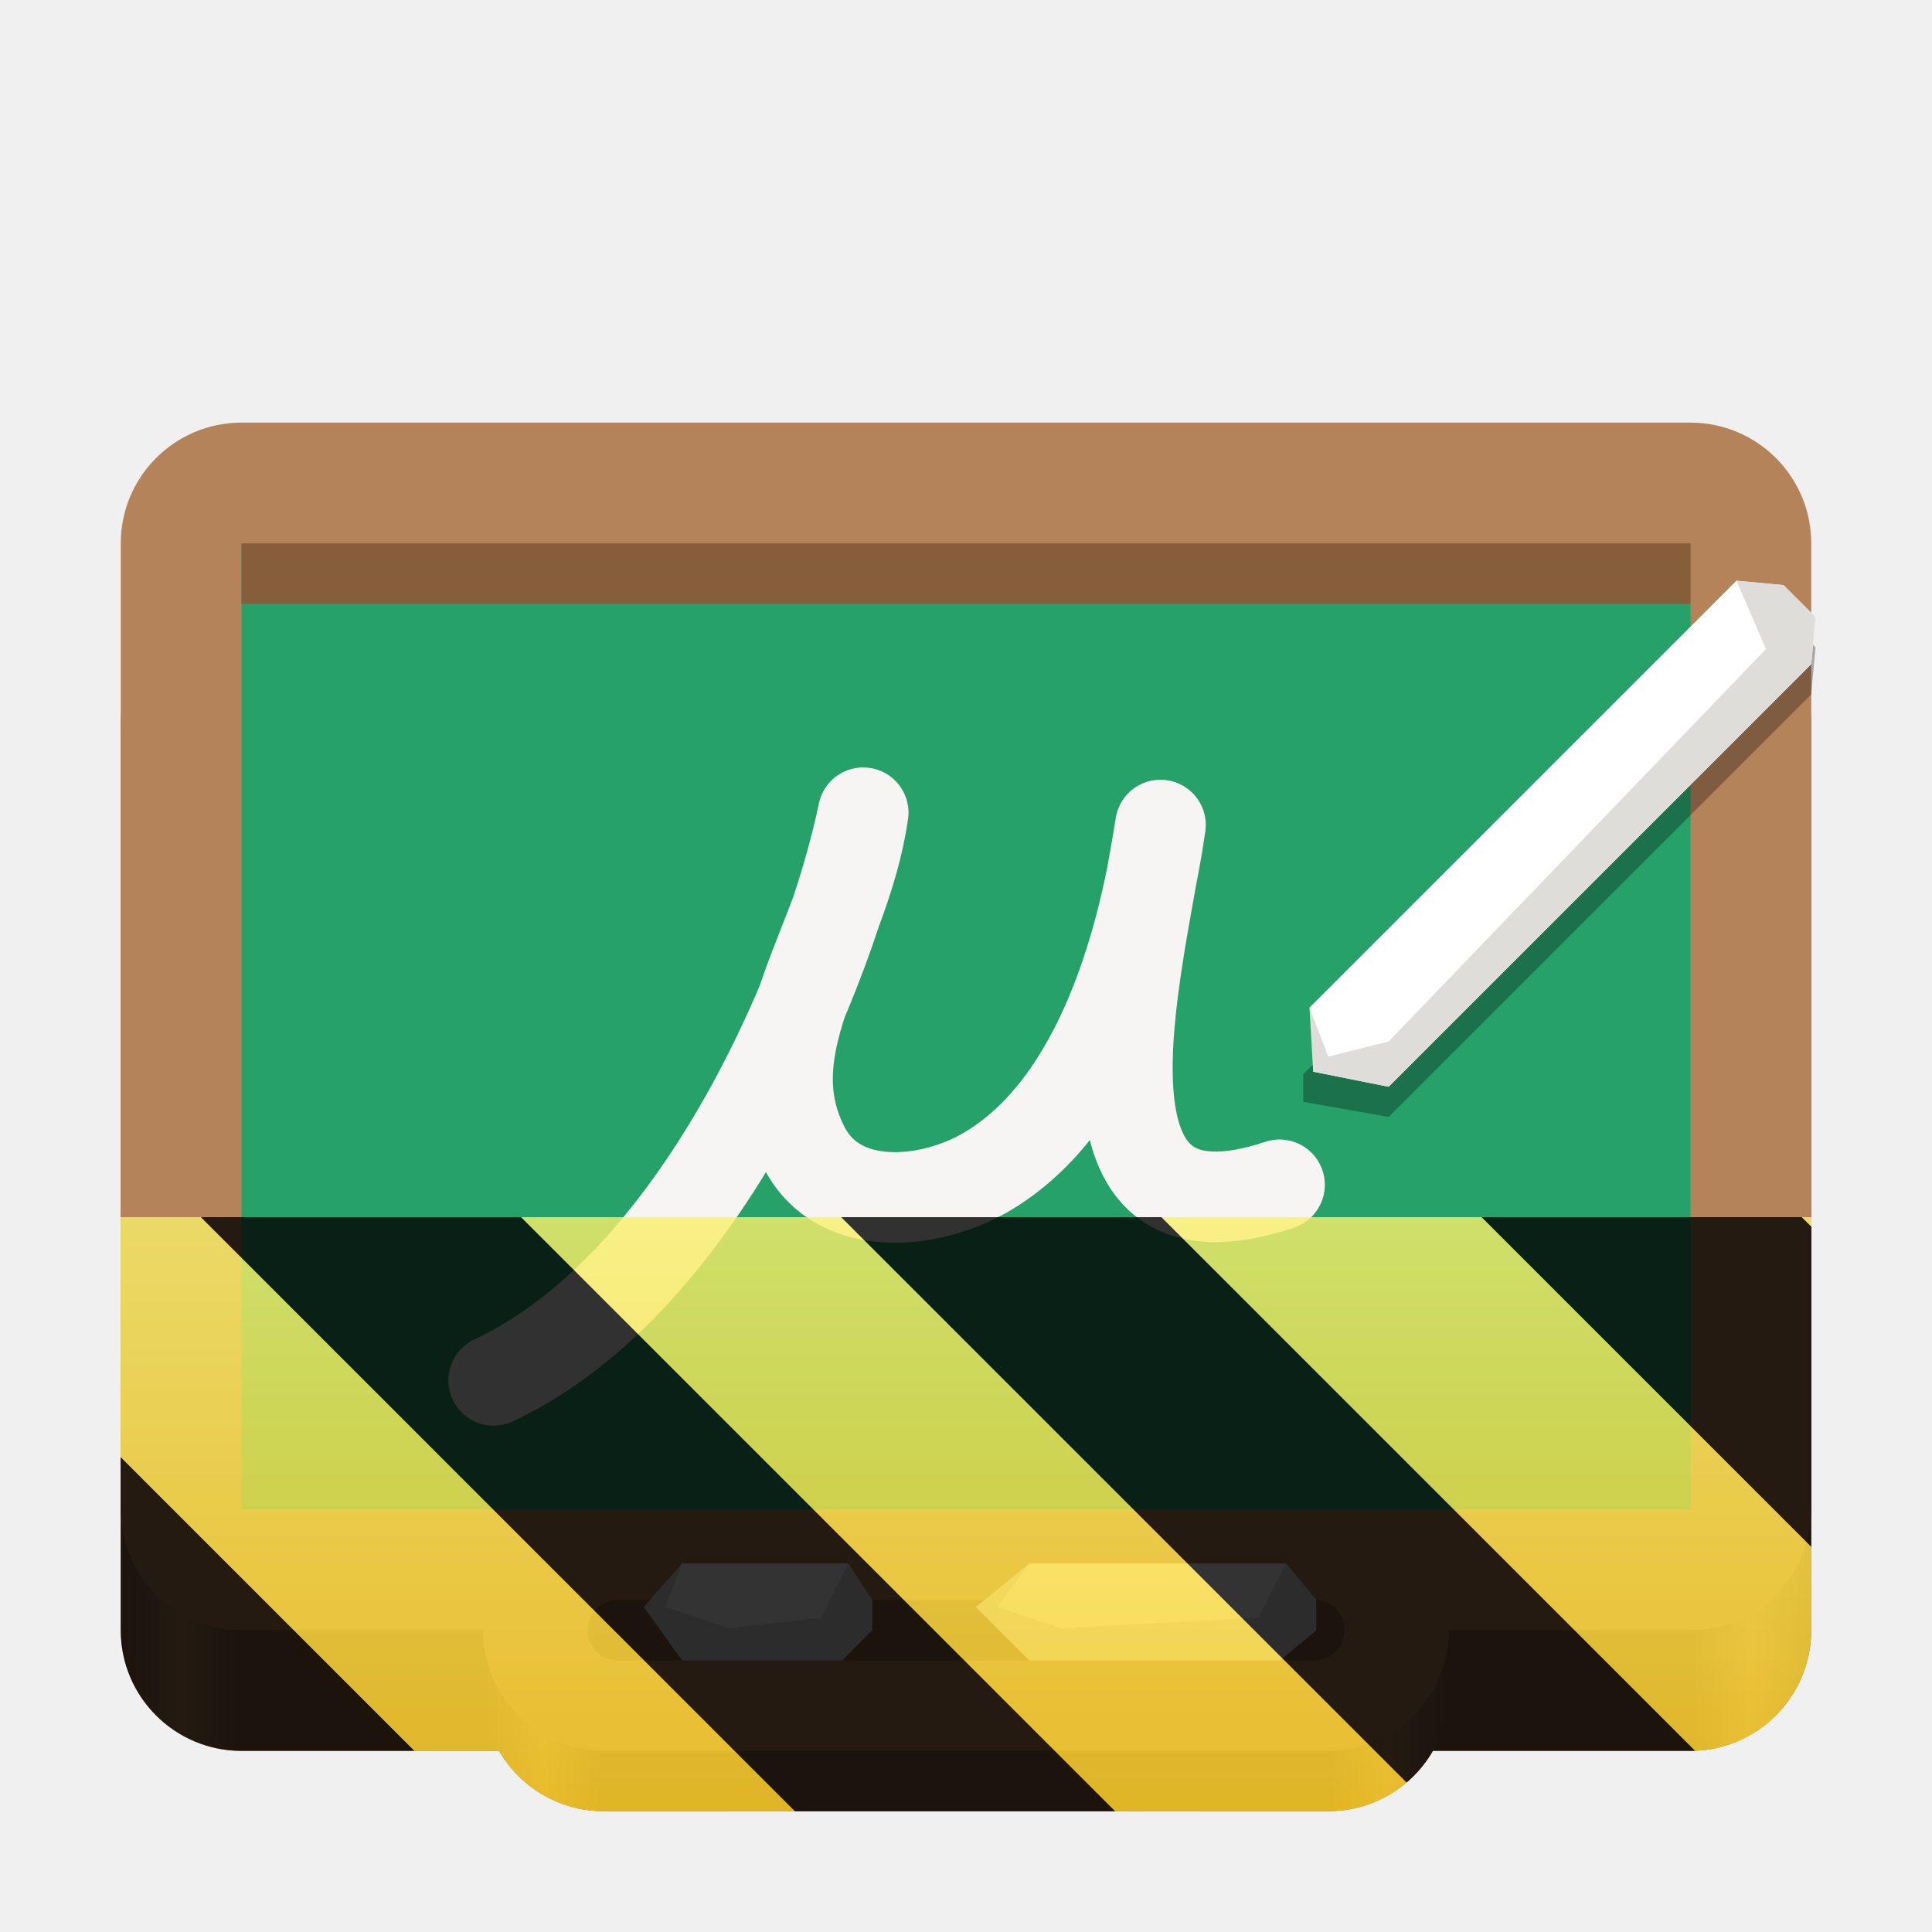
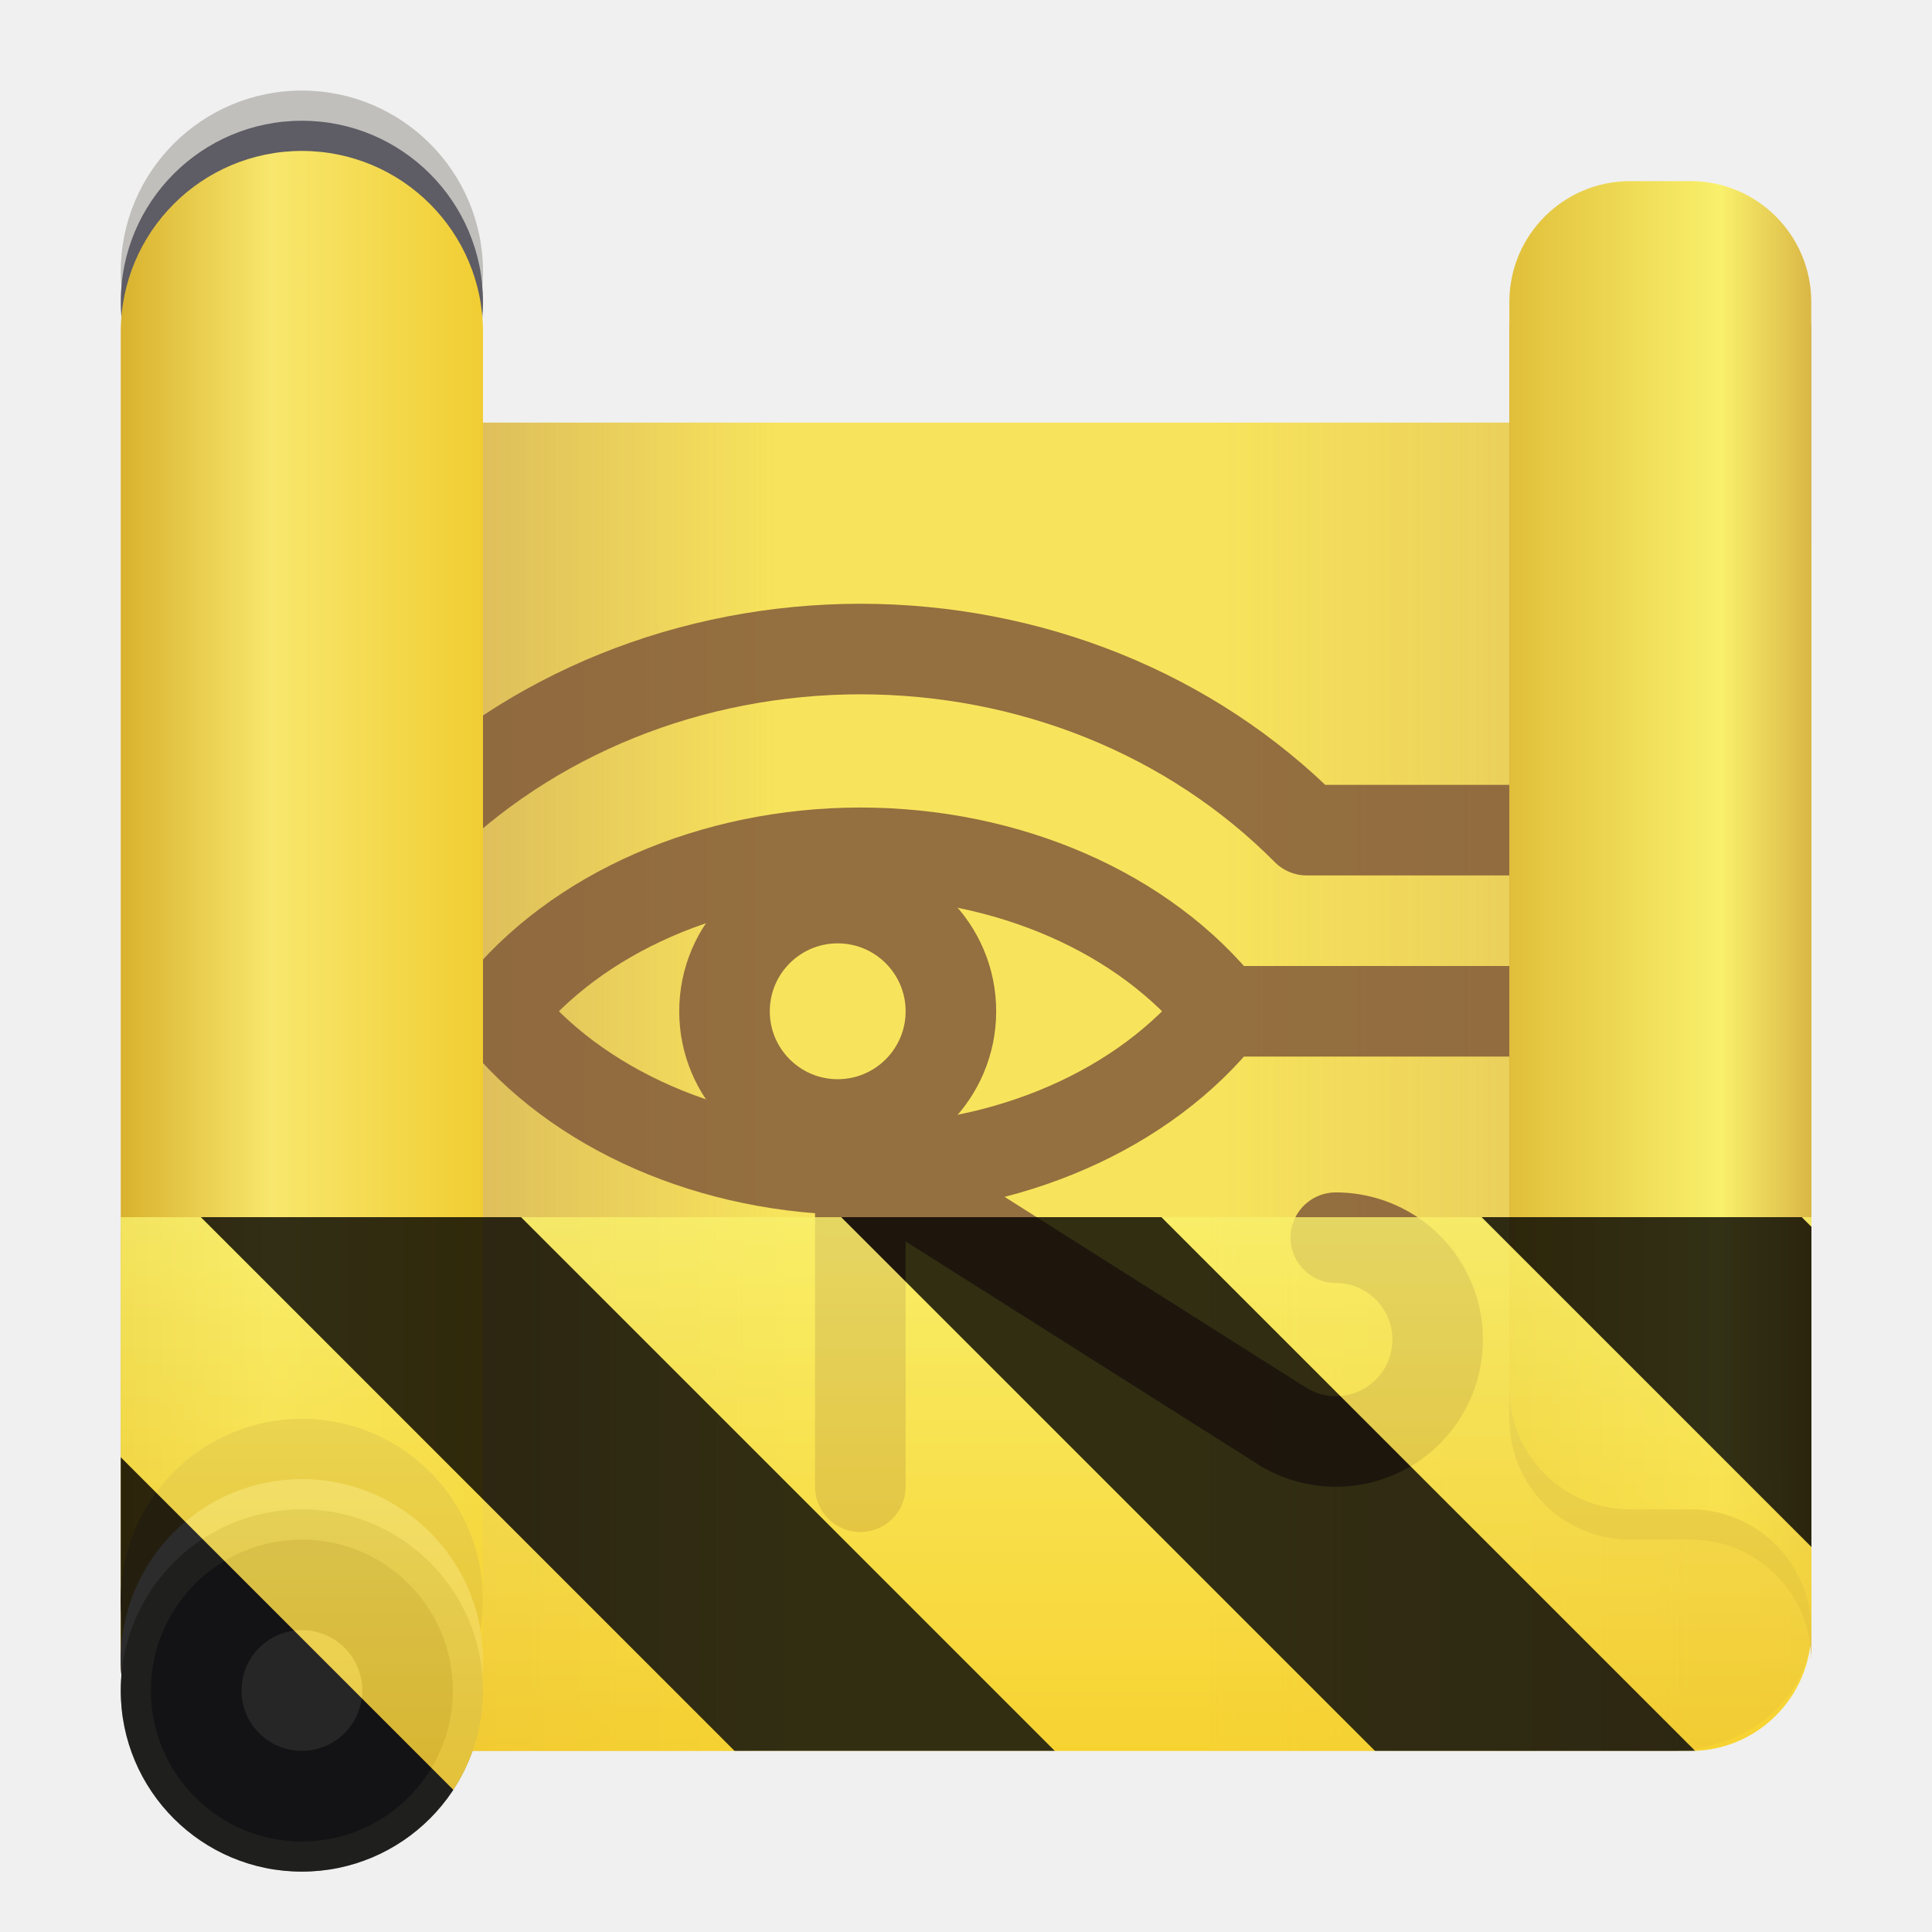
<svg xmlns="http://www.w3.org/2000/svg" xmlns:xlink="http://www.w3.org/1999/xlink" height="128px" viewBox="0 0 128 128" width="128px">
  <defs>
    <filter id="a" height="100%" width="100%" x="0%" y="0%">
      <feColorMatrix color-interpolation-filters="sRGB" values="0 0 0 0 1 0 0 0 0 1 0 0 0 0 1 0 0 0 1 0" />
    </filter>
-     <linearGradient id="b" gradientTransform="matrix(1.018182 0 0 -1 5.96364 -172)" gradientUnits="userSpaceOnUse" x1="2" x2="112" y1="-300" y2="-300">
-       <stop offset="0" stop-color="#865e3c" />
-       <stop offset="0.036" stop-color="#b5835a" />
-       <stop offset="0.071" stop-color="#865e3c" />
-       <stop offset="0.929" stop-color="#865e3c" />
-       <stop offset="0.964" stop-color="#b5835a" />
-       <stop offset="1" stop-color="#865e3c" />
-     </linearGradient>
-     <linearGradient id="c" gradientUnits="userSpaceOnUse">
-       <stop offset="0" stop-color="#865e3c" />
-       <stop offset="0.071" stop-color="#b5835a" />
-       <stop offset="0.143" stop-color="#865e3c" />
-       <stop offset="0.857" stop-color="#865e3c" />
-       <stop offset="0.929" stop-color="#b5835a" />
-       <stop offset="1" stop-color="#865e3c" />
-     </linearGradient>
-     <linearGradient id="d" gradientTransform="matrix(0.509091 0 0 -0.486842 30.98182 -20.21053)" x1="2" x2="112" xlink:href="#c" y1="-300" y2="-300" />
-     <linearGradient id="e" gradientTransform="matrix(-0.509091 0 0 -0.486842 97.01818 -20.21053)" x1="2" x2="112" xlink:href="#c" y1="-300" y2="-300" />
-     <mask id="f">
+     <mask id="b">
      <g filter="url(#a)">
-         <rect fill-opacity="0.3" height="153.6" width="153.6" x="-12.8" y="-12.8" />
+         <rect fill-opacity="0.4" height="153.6" width="153.6" x="-12.8" y="-12.8" />
      </g>
    </mask>
-     <clipPath id="g">
+     <mask id="c">
+       <g filter="url(#a)">
+         <rect fill-opacity="0.42" height="153.6" width="153.6" x="-12.8" y="-12.8" />
+       </g>
+     </mask>
+     <mask id="d">
+       <g filter="url(#a)">
+         <rect fill-opacity="0.85" height="153.6" width="153.6" x="-12.8" y="-12.8" />
+       </g>
+     </mask>
+     <linearGradient id="e" gradientTransform="matrix(-1 0 0 1.398952 0 -264.1121)" gradientUnits="userSpaceOnUse" x1="-32" x2="-7.999" y1="235.97" y2="235.97">
+       <stop offset="0" stop-color="#f1cd32" />
+       <stop offset="0.583" stop-color="#f8e76d" />
+       <stop offset="1" stop-color="#d9b22e" />
+     </linearGradient>
+     <linearGradient id="f" gradientTransform="matrix(-1 0 0 1 0 -172)" gradientUnits="userSpaceOnUse" x1="-120" x2="-101" y1="244" y2="244">
+       <stop offset="0" stop-color="#dab746" />
+       <stop offset="0.3" stop-color="#f9f06b" />
+       <stop offset="1" stop-color="#e4cf3c" />
+     </linearGradient>
+     <linearGradient id="g" gradientTransform="matrix(-1 0 0 1 0 -172)" gradientUnits="userSpaceOnUse" x1="-120" x2="-100" y1="228" y2="228">
+       <stop offset="0" stop-color="#dab746" />
+       <stop offset="0.3" stop-color="#f9f06b" />
+       <stop offset="1" stop-color="#e1bf3a" />
+     </linearGradient>
+     <clipPath id="h">
      <path d="m 0 0 h 128 v 128 h -128 z m 0 0" />
    </clipPath>
-     <mask id="h">
+     <mask id="i">
      <g filter="url(#a)">
-         <rect fill-opacity="0.3" height="221.184" width="221.184" x="-46.592" y="-46.592" />
+         <rect fill-opacity="0.4" height="221.184" width="221.184" x="-46.592" y="-46.592" />
      </g>
    </mask>
-     <clipPath id="i">
+     <linearGradient id="j" gradientUnits="userSpaceOnUse">
+       <stop offset="0" stop-color="#b5835a" />
+       <stop offset="1" stop-color="#b5835a" stop-opacity="0" />
+     </linearGradient>
+     <linearGradient id="k" gradientTransform="matrix(-5 0 0 1 -62 -156)" x1="-38" x2="-30" xlink:href="#j" y1="244" y2="244" />
+     <clipPath id="l">
      <rect height="152" width="192" />
    </clipPath>
-     <g id="j" clip-path="url(#i)">
-       <path d="m 95.758 85.758 l 28.285 -28.285 l 2.121 -0.707 l 2.121 2.121 l -0.285 3.113 l -28 28 l -5.656 -1 v -1.828 z m 0 0" />
+     <g id="m" clip-path="url(#l)">
+       <path d="m 118.59 44 h -33.457 c -5.199 0 -9.414 3.582 -9.414 8 v 72 c 0 4.418 4.215 8 9.414 8 h 33.457 c 5.195 0 9.41 -3.582 9.41 -8 v -72 c 0 -4.418 -4.215 -8 -9.41 -8 z m 0 0" fill="url(#k)" />
    </g>
-     <clipPath id="k">
+     <mask id="n">
+       <g filter="url(#a)">
+         <rect fill-opacity="0.42" height="221.184" width="221.184" x="-46.592" y="-46.592" />
+       </g>
+     </mask>
+     <linearGradient id="o" gradientTransform="matrix(2.75 0 0 1 142.5 -156)" x1="-38" x2="-30" xlink:href="#j" y1="244" y2="244" />
+     <clipPath id="p">
+       <rect height="152" width="192" />
+     </clipPath>
+     <g id="q" clip-path="url(#p)">
+       <path d="m 38 44 h 22 v 88 h -22 z m 0 0" fill="url(#o)" />
+     </g>
+     <mask id="r">
+       <g filter="url(#a)">
+         <rect fill-opacity="0.85" height="221.184" width="221.184" x="-46.592" y="-46.592" />
+       </g>
+     </mask>
+     <clipPath id="s">
+       <rect height="152" width="192" />
+     </clipPath>
+     <g id="t" clip-path="url(#s)">
+       <path d="m 64 221 c -6.508 0.005 -12.555 2.651 -16 7 c 3.445 4.349 9.492 6.995 16 7 c 6.513 -0.003 12.565 -2.646 16.013 -7 c -3.448 -4.352 -9.5 -6.997 -16.013 -7 z m 0 0" fill="none" stroke="#825b3a" stroke-linecap="round" stroke-linejoin="round" stroke-width="4" transform="matrix(1.499998 0 0 1.499998 -30.99989 -258.9996)" />
+       <path d="m 80 228 h 18" fill="none" stroke="#825b3a" stroke-linecap="round" stroke-linejoin="round" stroke-width="4" transform="matrix(1.499998 0 0 1.499998 -30.99989 -258.9996)" />
+       <path d="m 68 228 c 0 2.76 -2.24 5 -5 5 c -2.76 0 -5 -2.24 -5 -5 s 2.24 -5 5 -5 c 2.76 0 5 2.24 5 5 z m 0 0" fill="none" stroke="#825b3a" stroke-linecap="round" stroke-linejoin="round" stroke-width="4" transform="matrix(1.499998 0 0 1.499998 -30.99989 -258.9996)" />
+       <path d="m 65.818 235.682 l 16.932 10.714" fill="none" stroke="#825b3a" stroke-linecap="round" stroke-linejoin="round" stroke-width="4" transform="matrix(1.499998 0 0 1.499998 -30.99989 -258.9996)" />
+       <path d="m 85 238 c 1.891 0 3.581 1.182 4.229 2.961 c 0.646 1.779 0.112 3.771 -1.336 4.987 c -1.451 1.216 -3.505 1.396 -5.143 0.448" fill="none" stroke="#825b3a" stroke-linecap="round" stroke-linejoin="round" stroke-width="4" transform="matrix(1.499998 0 0 1.499998 -30.99989 -258.9996)" />
+       <path d="m 64 236 v 13" fill="none" stroke="#825b3a" stroke-linecap="round" stroke-linejoin="round" stroke-width="4" transform="matrix(1.499998 0 0 1.499998 -30.99989 -258.9996)" />
+       <path d="m 98 40 h -14.279 c -5.117 -5.159 -12.255 -7.997 -19.719 -8 h -0.01 c -7.458 0.008 -14.589 2.844 -19.701 8" fill="none" stroke="#825b3a" stroke-linecap="round" stroke-linejoin="round" stroke-width="4" transform="matrix(1.499998 0 0 1.499998 -30.99989 11.0001)" />
+     </g>
+     <clipPath id="u">
      <rect height="128" width="128" />
    </clipPath>
-     <clipPath id="l">
+     <clipPath id="v">
      <rect height="128" width="128" />
    </clipPath>
-     <mask id="m">
+     <mask id="w">
      <g filter="url(#a)">
-         <g clip-path="url(#l)" filter="url(#a)">
-           <g clip-path="url(#k)">
-             <path d="m 48 109 h 32 v 11 h -32 z m 0 0" fill="#865e3c" />
-             <path d="m 16 116 h 96 c 4.418 0 8 -3.582 8 -8 v -60 c 0 -4.418 -3.582 -8 -8 -8 h -96 c -4.418 0 -8 3.582 -8 8 v 60 c 0 4.418 3.582 8 8 8 z m 0 0" fill="url(#b)" />
-             <path d="m 40 83 c -4.434 0 -8 3.566 -8 8 v 21 c 0 4.434 3.566 8 8 8 h 12 v -37 z m 0 0" fill="url(#d)" />
-             <path d="m 88 83 c 4.434 0 8 3.566 8 8 v 21 c 0 4.434 -3.566 8 -8 8 h -12 v -37 z m 0 0" fill="url(#e)" />
-             <path d="m 40 116 h 48 c 4.418 0 8 -3.582 8 -8 v -8 c 0 -4.418 -3.582 -8 -8 -8 h -48 c -4.418 0 -8 3.582 -8 8 v 8 c 0 4.418 3.582 8 8 8 z m 0 0" fill="#b5835a" />
-             <path d="m 112 28 h -96 c -4.418 0 -8 3.582 -8 8 v 64 c 0 4.418 3.582 8 8 8 h 96 c 4.418 0 8 -3.582 8 -8 v -64 c 0 -4.418 -3.582 -8 -8 -8 z m 0 0" fill="#b5835a" />
-             <path d="m 16 36 h 96 v 64 h -96 z m 0 0" fill="#26a169" />
-             <path d="m 112 36 h -96 v 4 h 96 z m 0 0" fill="#865e3c" />
-             <path d="m 32.707 263.453 c 13.98 -6.543 22.383 -27.422 24.484 -37.609 c -1.258 8.684 -7.523 15.211 -3.898 22.211 c 2.273 4.391 8.277 3.758 11.941 1.66 c 7.855 -4.5 10.637 -16.098 11.652 -23.055 c -1.602 10.219 -6.758 28.699 7.887 23.836" fill="none" stroke="#f6f5f4" stroke-linecap="round" stroke-linejoin="round" stroke-width="6" transform="matrix(1 0 0 1 0 -172)" />
-             <g clip-path="url(#g)">
-               <g mask="url(#h)">
-                 <use transform="matrix(1 0 0 1 -8 -16)" xlink:href="#j" />
+         <g clip-path="url(#v)" filter="url(#a)">
+           <g clip-path="url(#u)">
+             <path d="m 32 18 c 0 6.625 -5.375 12 -12 12 c -6.629 0 -12 -5.375 -12 -12 c 0 -6.629 5.371 -12 12 -12 c 6.625 0 12 5.371 12 12 z m 0 0" fill="#c0bfbc" />
+             <path d="m 32 20 c 0 6.625 -5.375 12 -12 12 c -6.629 0 -12 -5.375 -12 -12 c 0 -6.629 5.371 -12 12 -12 c 6.625 0 12 5.371 12 12 z m 0 0" fill="#5e5c64" />
+             <path d="m 112 28 h -84 c -4.418 0 -8 3.582 -8 8 v 72 c 0 4.418 3.582 8 8 8 h 84 c 4.418 0 8 -3.582 8 -8 v -72 c 0 -4.418 -3.582 -8 -8 -8 z m 0 0" fill="#f8e45c" />
+             <g clip-path="url(#h)">
+               <g mask="url(#i)">
+                 <use transform="matrix(1 0 0 1 -8 -16)" xlink:href="#m" />
+               </g>
+               <g mask="url(#n)">
+                 <use transform="matrix(1 0 0 1 -8 -16)" xlink:href="#q" />
+               </g>
+               <g mask="url(#r)">
+                 <use transform="matrix(1 0 0 1 -8 -16)" xlink:href="#t" />
              </g>
            </g>
-             <path d="m 86.758 66.758 l 28.285 -28.285 l 3.121 0.293 l 2.121 2.121 l -0.285 3.113 l -28 28 l -5 -1 l 0.379 -1.121 z m 0 0" fill="#ffffff" />
-             <path d="m 92 69 l 25 -26 l -1.957 -4.527 l 3.121 0.293 l 2.121 2.121 l -0.285 3.113 l -28 28 l -5 -1 l -0.242 -4.242 l 1.242 3.242 z m 0 0" fill="#deddda" />
-             <path d="m 40.922 280 h 46.156" fill="none" stroke="#865e3c" stroke-linecap="round" stroke-width="4" transform="matrix(1 0 0 1 0 -172)" />
-             <path d="m 68.199 103.586 h 17 l 2 2.414 v 2 l -2.398 2 h -16.602 l -3.535 -3.535 l 1.77 -1.234 z m 0 0" fill="#ffffff" />
-             <path d="m 70.324 107.879 l 13.062 -0.707 l 1.812 -3.586 l 2 2.414 v 2 l -2.398 2 h -16.602 l -3.535 -3.535 l 3.535 -2.879 l -2.121 2.879 z m 0 0" fill="#deddda" />
-             <path d="m 45.199 103.586 h 11 l 1.574 2.414 v 2 l -1.973 2 h -10.602 l -2.535 -3.535 l 0.973 -1.105 z m 0 0" fill="#ffffff" />
-             <path d="m 48.324 107.879 l 6.062 -0.707 l 1.812 -3.586 l 1.574 2.414 v 2 l -1.973 2 h -10.602 l -2.535 -3.535 l 2.535 -2.879 l -1.121 2.879 z m 0 0" fill="#deddda" />
+             <path d="m 20 10 c -6.629 0 -12 5.371 -12 12 v 87.996 c 0 6.629 5.371 12.004 12 12.004 s 12 -5.375 12 -12.004 v -87.996 c 0 -6.629 -5.371 -12 -12 -12 z m 0 0" fill="url(#e)" />
+             <path d="m 8.41 109.105 c -1.406 -5.246 0.887 -10.781 5.59 -13.496 s 10.645 -1.934 14.484 1.906 s 4.621 9.781 1.906 14.484" fill="#b5944b" />
+             <path d="m 108 14 c -4.434 0 -8 3.566 -8 8 v 72 c 0 4.434 3.566 8 8 8 h 4 c 4.418 0 8 3.582 8 8 v -88 c 0 -4.434 -3.566 -8 -8 -8 z m 0 0" fill="#b5944b" />
+             <path d="m 112 36 v 64 c 4.418 0 8 3.582 8 8 v -72 z m 0 0" fill="url(#f)" />
+             <path d="m 112 12 h -4 c -4.418 0 -8 3.582 -8 8 v 72 c 0 4.418 3.582 8 8 8 h 4 c 4.418 0 8 -3.582 8 -8 v -72 c 0 -4.418 -3.582 -8 -8 -8 z m 0 0" fill="url(#g)" />
+             <path d="m 32 110 c 0 6.625 -5.375 12 -12 12 c -6.629 0 -12 -5.375 -12 -12 c 0 -6.629 5.371 -12 12 -12 c 6.625 0 12 5.371 12 12 z m 0 0" fill="#deddda" />
+             <path d="m 32 112 c 0 6.625 -5.375 12 -12 12 c -6.629 0 -12 -5.375 -12 -12 c 0 -6.629 5.371 -12 12 -12 c 6.625 0 12 5.371 12 12 z m 0 0" fill="#9a9996" />
+             <path d="m 30 112 c 0 5.523 -4.477 10 -10 10 s -10 -4.477 -10 -10 s 4.477 -10 10 -10 s 10 4.477 10 10 z m 0 0" fill="#5e5c64" />
+             <path d="m 24 112 c 0 2.207 -1.793 4 -4 4 c -2.211 0 -4 -1.793 -4 -4 c 0 -2.211 1.789 -4 4 -4 c 2.207 0 4 1.789 4 4 z m 0 0" fill="#c0bfbc" />
          </g>
        </g>
      </g>
    </mask>
-     <mask id="n">
+     <mask id="x">
      <g filter="url(#a)">
        <rect fill-opacity="0.8" height="184.32" width="184.32" x="-28.16" y="-28.16" />
      </g>
    </mask>
-     <linearGradient id="o" gradientTransform="matrix(0 0.37 -0.98462 0 295.385 -30.36)" gradientUnits="userSpaceOnUse" x1="300" x2="428" y1="235" y2="235">
+     <linearGradient id="y" gradientTransform="matrix(0 0.37 -0.98462 0 295.385 -30.36)" gradientUnits="userSpaceOnUse" x1="300" x2="428" y1="235" y2="235">
      <stop offset="0" stop-color="#f9f06b" />
      <stop offset="1" stop-color="#f5c211" />
    </linearGradient>
-     <clipPath id="p">
+     <clipPath id="z">
      <rect height="128" width="128" />
    </clipPath>
-     <clipPath id="q">
+     <clipPath id="A">
      <rect height="128" width="128" />
    </clipPath>
  </defs>
-   <path d="m 48 109 h 32 v 11 h -32 z m 0 0" fill="#865e3c" />
-   <path d="m 16 116 h 96 c 4.418 0 8 -3.582 8 -8 v -60 c 0 -4.418 -3.582 -8 -8 -8 h -96 c -4.418 0 -8 3.582 -8 8 v 60 c 0 4.418 3.582 8 8 8 z m 0 0" fill="url(#b)" />
-   <path d="m 40 83 c -4.434 0 -8 3.566 -8 8 v 21 c 0 4.434 3.566 8 8 8 h 12 v -37 z m 0 0" fill="url(#d)" />
-   <path d="m 88 83 c 4.434 0 8 3.566 8 8 v 21 c 0 4.434 -3.566 8 -8 8 h -12 v -37 z m 0 0" fill="url(#e)" />
-   <path d="m 40 116 h 48 c 4.418 0 8 -3.582 8 -8 v -8 c 0 -4.418 -3.582 -8 -8 -8 h -48 c -4.418 0 -8 3.582 -8 8 v 8 c 0 4.418 3.582 8 8 8 z m 0 0" fill="#b5835a" />
-   <path d="m 112 28 h -96 c -4.418 0 -8 3.582 -8 8 v 64 c 0 4.418 3.582 8 8 8 h 96 c 4.418 0 8 -3.582 8 -8 v -64 c 0 -4.418 -3.582 -8 -8 -8 z m 0 0" fill="#b5835a" />
-   <path d="m 16 36 h 96 v 64 h -96 z m 0 0" fill="#26a169" />
-   <path d="m 112 36 h -96 v 4 h 96 z m 0 0" fill="#865e3c" />
-   <path d="m 32.707 91.453 c 13.98 -6.543 22.383 -27.422 24.484 -37.609 c -1.258 8.684 -7.523 15.211 -3.898 22.211 c 2.273 4.391 8.277 3.758 11.941 1.66 c 7.855 -4.5 10.637 -16.098 11.652 -23.055 c -1.602 10.219 -6.758 28.699 7.887 23.836" fill="none" stroke="#f6f5f4" stroke-linecap="round" stroke-linejoin="round" stroke-width="6" />
-   <g mask="url(#f)">
-     <use transform="matrix(1 0 0 1 -8 -16)" xlink:href="#j" />
+   <path d="m 32 18 c 0 6.625 -5.375 12 -12 12 c -6.629 0 -12 -5.375 -12 -12 c 0 -6.629 5.371 -12 12 -12 c 6.625 0 12 5.371 12 12 z m 0 0" fill="#c0bfbc" />
+   <path d="m 32 20 c 0 6.625 -5.375 12 -12 12 c -6.629 0 -12 -5.375 -12 -12 c 0 -6.629 5.371 -12 12 -12 c 6.625 0 12 5.371 12 12 z m 0 0" fill="#5e5c64" />
+   <path d="m 112 28 h -84 c -4.418 0 -8 3.582 -8 8 v 72 c 0 4.418 3.582 8 8 8 h 84 c 4.418 0 8 -3.582 8 -8 v -72 c 0 -4.418 -3.582 -8 -8 -8 z m 0 0" fill="#f8e45c" />
+   <g mask="url(#b)">
+     <use transform="matrix(1 0 0 1 -8 -16)" xlink:href="#m" />
  </g>
-   <path d="m 86.758 66.758 l 28.285 -28.285 l 3.121 0.293 l 2.121 2.121 l -0.285 3.113 l -28 28 l -5 -1 l 0.379 -1.121 z m 0 0" fill="#ffffff" />
-   <path d="m 92 69 l 25 -26 l -1.957 -4.527 l 3.121 0.293 l 2.121 2.121 l -0.285 3.113 l -28 28 l -5 -1 l -0.242 -4.242 l 1.242 3.242 z m 0 0" fill="#deddda" />
-   <path d="m 40.922 108 h 46.156" fill="none" stroke="#865e3c" stroke-linecap="round" stroke-width="4" />
-   <path d="m 68.199 103.586 h 17 l 2 2.414 v 2 l -2.398 2 h -16.602 l -3.535 -3.535 l 1.77 -1.234 z m 0 0" fill="#ffffff" />
-   <path d="m 70.324 107.879 l 13.062 -0.707 l 1.812 -3.586 l 2 2.414 v 2 l -2.398 2 h -16.602 l -3.535 -3.535 l 3.535 -2.879 l -2.121 2.879 z m 0 0" fill="#deddda" />
-   <path d="m 45.199 103.586 h 11 l 1.574 2.414 v 2 l -1.973 2 h -10.602 l -2.535 -3.535 l 0.973 -1.105 z m 0 0" fill="#ffffff" />
-   <path d="m 48.324 107.879 l 6.062 -0.707 l 1.812 -3.586 l 1.574 2.414 v 2 l -1.973 2 h -10.602 l -2.535 -3.535 l 2.535 -2.879 l -1.121 2.879 z m 0 0" fill="#deddda" />
-   <g mask="url(#m)">
-     <g clip-path="url(#q)">
-       <g mask="url(#n)">
-         <g clip-path="url(#p)">
-           <path d="m 128 80.641 v 47.359 h -128 v -47.359 z m 0 0" fill="url(#o)" />
+   <g mask="url(#c)">
+     <use transform="matrix(1 0 0 1 -8 -16)" xlink:href="#q" />
+   </g>
+   <g mask="url(#d)">
+     <use transform="matrix(1 0 0 1 -8 -16)" xlink:href="#t" />
+   </g>
+   <path d="m 20 10 c -6.629 0 -12 5.371 -12 12 v 87.996 c 0 6.629 5.371 12.004 12 12.004 s 12 -5.375 12 -12.004 v -87.996 c 0 -6.629 -5.371 -12 -12 -12 z m 0 0" fill="url(#e)" />
+   <path d="m 8.41 109.105 c -1.406 -5.246 0.887 -10.781 5.59 -13.496 s 10.645 -1.934 14.484 1.906 s 4.621 9.781 1.906 14.484" fill="#b5944b" />
+   <path d="m 108 14 c -4.434 0 -8 3.566 -8 8 v 72 c 0 4.434 3.566 8 8 8 h 4 c 4.418 0 8 3.582 8 8 v -88 c 0 -4.434 -3.566 -8 -8 -8 z m 0 0" fill="#b5944b" />
+   <path d="m 112 36 v 64 c 4.418 0 8 3.582 8 8 v -72 z m 0 0" fill="url(#f)" />
+   <path d="m 112 12 h -4 c -4.418 0 -8 3.582 -8 8 v 72 c 0 4.418 3.582 8 8 8 h 4 c 4.418 0 8 -3.582 8 -8 v -72 c 0 -4.418 -3.582 -8 -8 -8 z m 0 0" fill="url(#g)" />
+   <path d="m 32 110 c 0 6.625 -5.375 12 -12 12 c -6.629 0 -12 -5.375 -12 -12 c 0 -6.629 5.371 -12 12 -12 c 6.625 0 12 5.371 12 12 z m 0 0" fill="#deddda" />
+   <path d="m 32 112 c 0 6.625 -5.375 12 -12 12 c -6.629 0 -12 -5.375 -12 -12 c 0 -6.629 5.371 -12 12 -12 c 6.625 0 12 5.371 12 12 z m 0 0" fill="#9a9996" />
+   <path d="m 30 112 c 0 5.523 -4.477 10 -10 10 s -10 -4.477 -10 -10 s 4.477 -10 10 -10 s 10 4.477 10 10 z m 0 0" fill="#5e5c64" />
+   <path d="m 24 112 c 0 2.207 -1.793 4 -4 4 c -2.211 0 -4 -1.793 -4 -4 c 0 -2.211 1.789 -4 4 -4 c 2.207 0 4 1.789 4 4 z m 0 0" fill="#c0bfbc" />
+   <g mask="url(#w)">
+     <g clip-path="url(#A)">
+       <g mask="url(#x)">
+         <g clip-path="url(#z)">
+           <path d="m 128 80.641 v 47.359 h -128 v -47.359 z m 0 0" fill="url(#y)" />
          <path d="m 13.309 80.641 l 47.355 47.359 h 21.215 l -47.359 -47.359 z m 42.422 0 l 47.363 47.359 h 21.215 l -47.363 -47.359 z m 42.43 0 l 29.84 29.84 v -21.211 l -8.629 -8.629 z m -98.16 7.906 v 21.215 l 18.238 18.238 h 21.215 z m 0 0" />
        </g>
      </g>
    </g>
  </g>
</svg>
